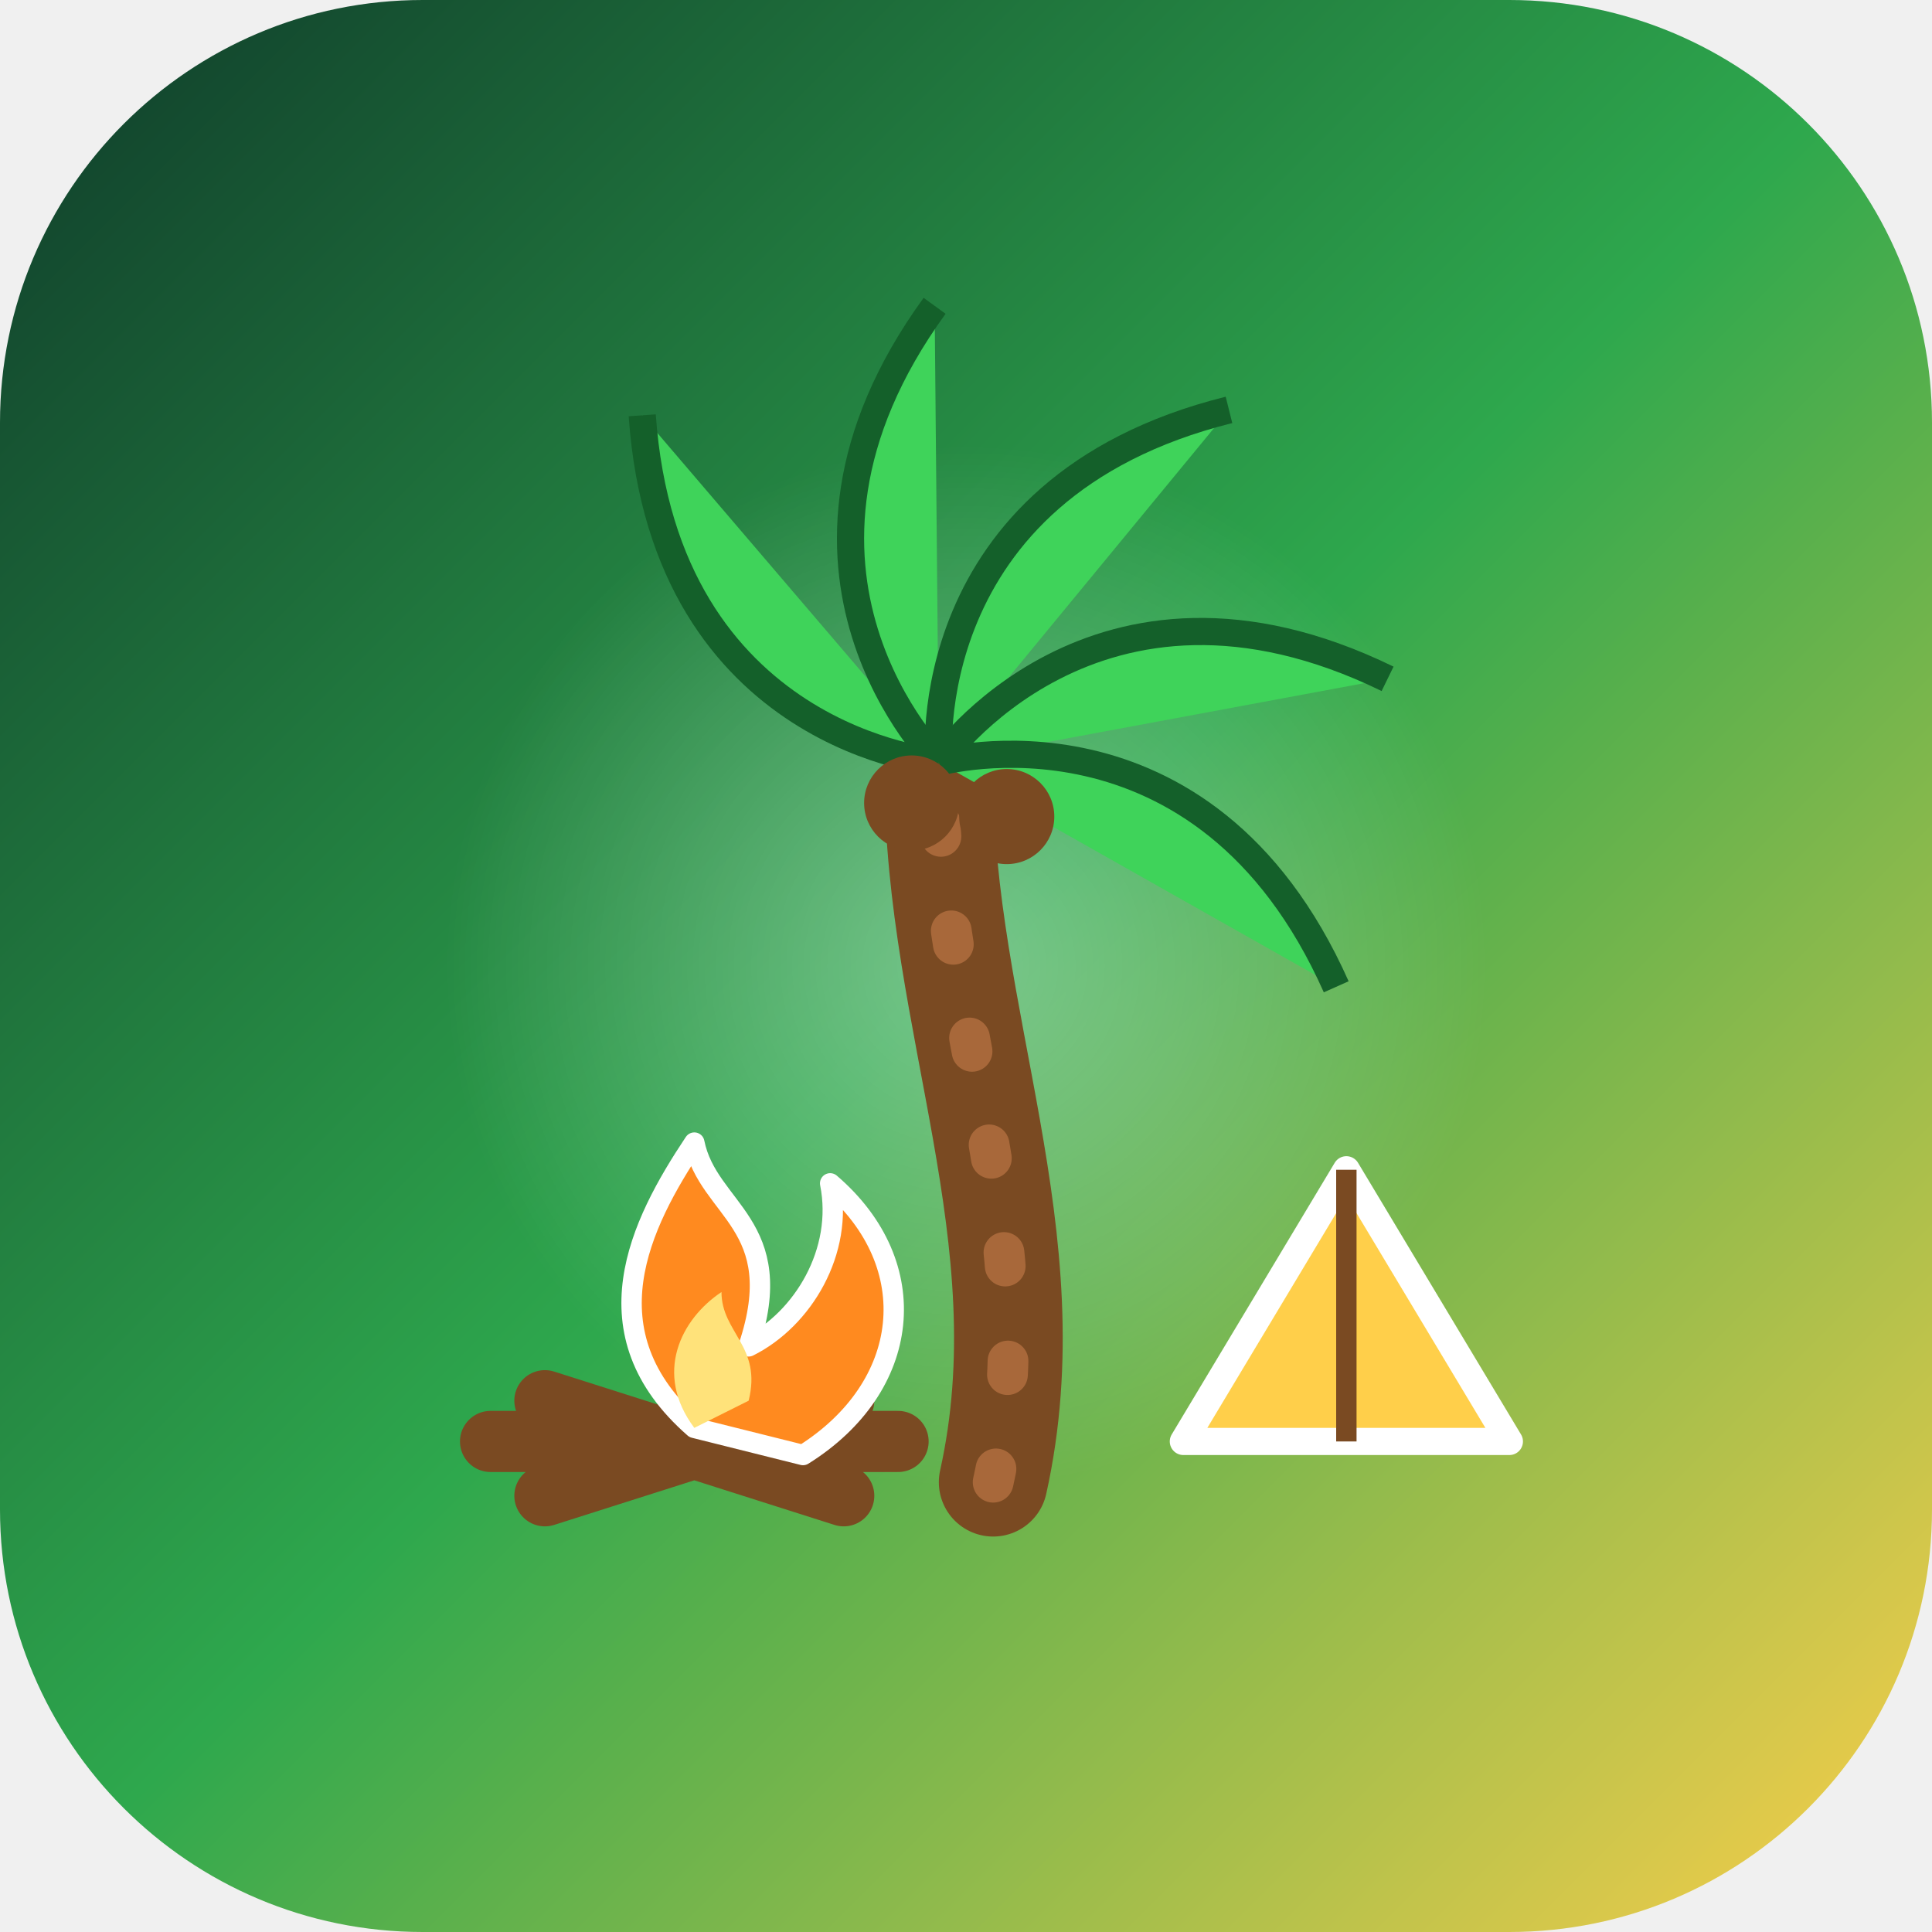
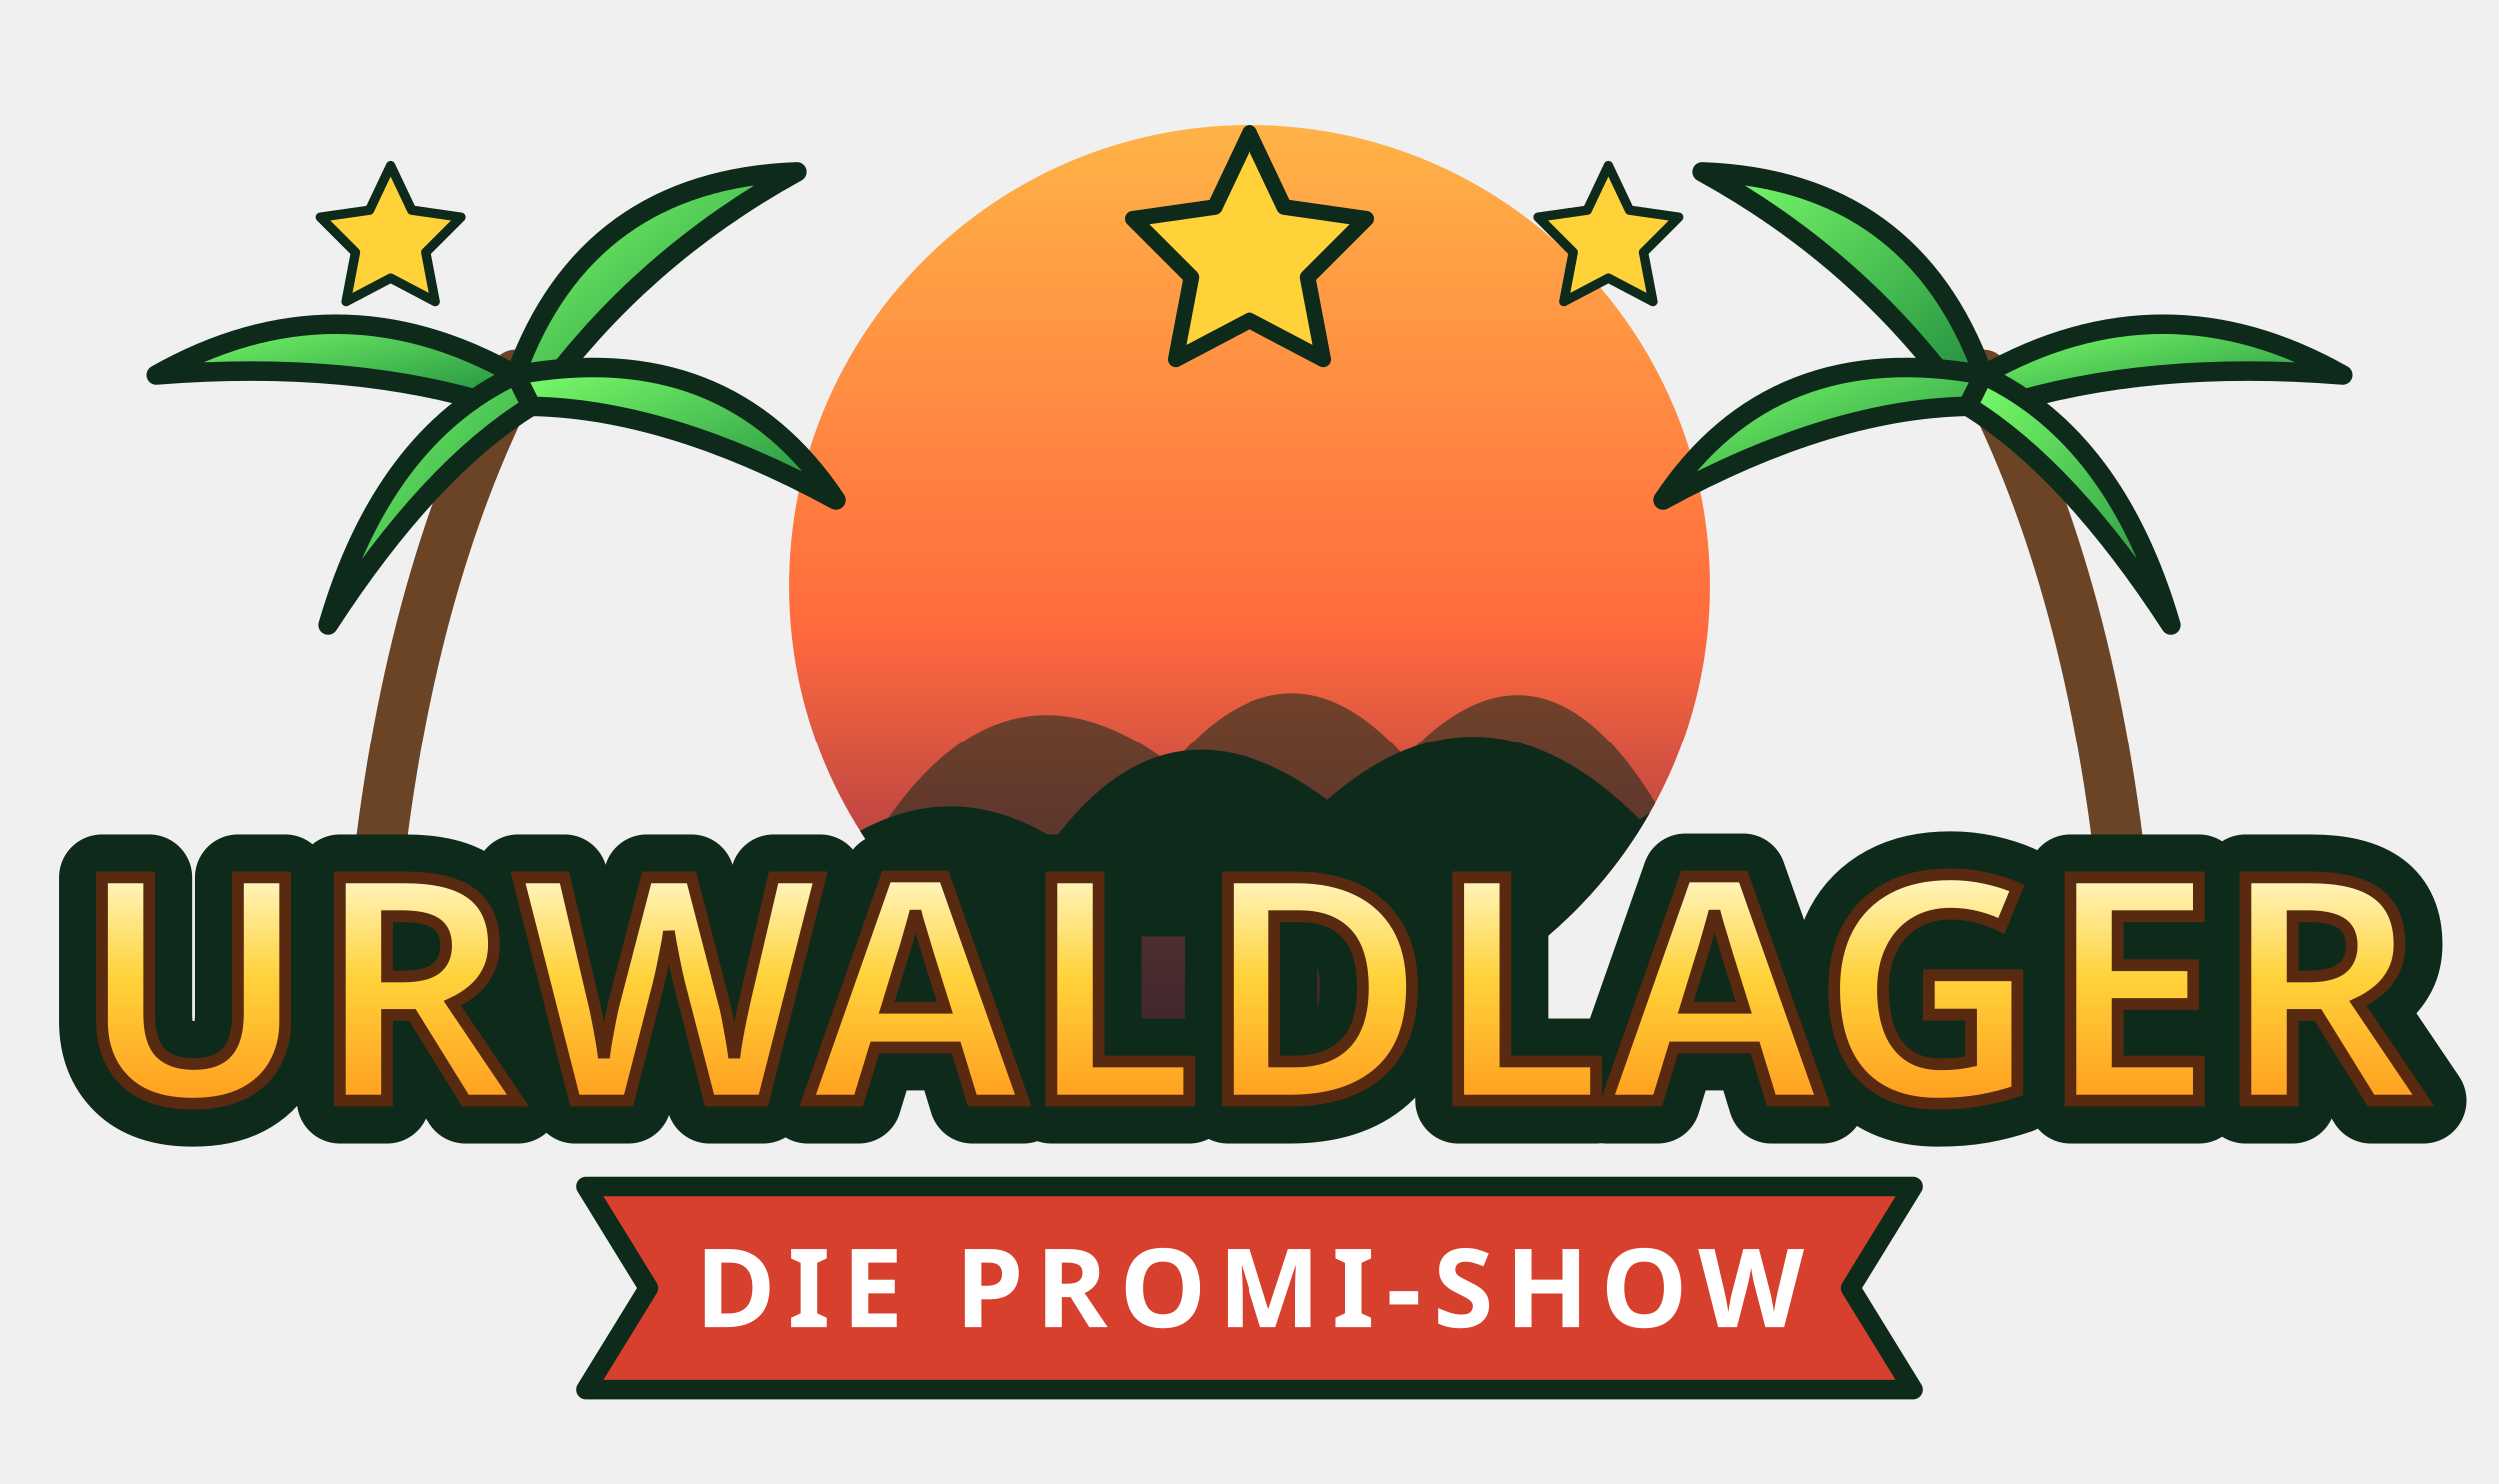
- <svg xmlns="http://www.w3.org/2000/svg" viewBox="0 0 512 512" role="img" aria-label="URWALD LAGER">
+ <svg xmlns="http://www.w3.org/2000/svg" viewBox="0 0 640 380" role="img" aria-label="Urwaldlager – Die Promi-Show">
  <defs>
-     <linearGradient id="bg" x1="0" y1="0" x2="1" y2="1">
-       <stop offset="0%" stop-color="#0f3a2a" />
-       <stop offset="50%" stop-color="#2ea84d" />
-       <stop offset="100%" stop-color="#ffcf4a" />
+     <linearGradient id="sky" x1="0" y1="0" x2="0" y2="1">
+       <stop offset="0" stop-color="#ffb347" />
+       <stop offset=".55" stop-color="#ff6a3d" />
+       <stop offset="1" stop-color="#7a1f4a" />
    </linearGradient>
-     <radialGradient id="gl">
-       <stop offset="0" stop-color="#fff" stop-opacity=".35" />
-       <stop offset=".7" stop-color="#fff" stop-opacity="0" />
-     </radialGradient>
+     <linearGradient id="word" x1="0" y1="0" x2="0" y2="1">
+       <stop offset="0" stop-color="#fff6c2" />
+       <stop offset=".45" stop-color="#ffd23a" />
+       <stop offset="1" stop-color="#ff9e1f" />
+     </linearGradient>
+     <linearGradient id="leaf" x1="0" y1="0" x2="1" y2="1">
+       <stop offset="0" stop-color="#7cff6a" />
+       <stop offset="1" stop-color="#1f8a3e" />
+     </linearGradient>
+     <clipPath id="sun">
+       <circle cx="320" cy="150" r="118" />
+     </clipPath>
  </defs>
-   <rect width="512" height="512" rx="112" fill="url(#bg)" />
-   <circle cx="256" cy="256" r="200" fill="url(#gl)" />
-   <g transform="translate(76 76) scale(1.8)">
-     <path d="M104 176C112 140 96 108 96 72" stroke="#7a4a22" stroke-width="16" stroke-linecap="round" fill="none" />
-     <path d="M104 176C112 140 96 108 96 72" stroke="#a8683a" stroke-width="6" stroke-linecap="round" fill="none" stroke-dasharray="2 14" />
-     <g fill="#3fd35a" stroke="#14602a" stroke-width="4" stroke-linejoin="round">
-       <path d="M96 70C96 70 102 30 150 30 136 50 96 70Z" transform="rotate(-94 96 70)" />
-       <path d="M96 70C96 70 102 30 150 30 136 50 96 70Z" transform="rotate(-54 96 70)" />
-       <path d="M96 70C96 70 102 30 150 30 136 50 96 70Z" transform="rotate(-14 96 70)" />
-       <path d="M96 70C96 70 102 30 150 30 136 50 96 70Z" transform="rotate(26 96 70)" />
-       <path d="M96 70C96 70 102 30 150 30 136 50 96 70Z" transform="rotate(66 96 70)" />
-     </g>
-     <circle cx="92" cy="76" r="7" fill="#7a4a22" />
-     <circle cx="106" cy="78" r="7" fill="#7a4a22" />
-     <path d="M30 170h60M38 178l44-14M82 178L38 164" stroke="#7a4a22" stroke-width="9" stroke-linecap="round" />
-     <path d="M60 168C44 154 52 138 60 126c2 10 14 12 8 30 8-4 14-14 12-24 14 12 12 30-4 40z" fill="#ff8a1f" stroke="#fff" stroke-width="3" stroke-linejoin="round" />
-     <path d="M60 168c-6-8-2-16 4-20 0 6 6 8 4 16z" fill="#ffe27a" />
-     <path d="M156 130l24 40H132z" fill="#ffcf4a" stroke="#fff" stroke-width="4" stroke-linejoin="round" />
-     <path d="M156 130v40" stroke="#7a4a22" stroke-width="3" />
+   <circle cx="320" cy="150" r="118" fill="url(#sky)" />
+   <g clip-path="url(#sun)" fill="#0d2a1a">
+     <path d="M190 240 Q230 190 270 215 Q300 175 340 205 Q380 170 420 210 Q450 190 470 240 Z" />
+     <path d="M200 268 Q240 150 300 196 Q330 160 360 194 Q410 140 450 268 Z" opacity=".55" />
+   </g>
+   <g fill="url(#leaf)" stroke="#0d2a1a" stroke-width="5" stroke-linejoin="round">
+     <path d="M96 230 Q104 150 132 96" fill="none" stroke="#6b4426" stroke-width="13" stroke-linecap="round" />
+     <path d="M132 96 Q86 70 40 96 Q90 92 128 104 Z" />
+     <path d="M132 96 Q150 46 204 44 Q164 66 138 102 Z" />
+     <path d="M132 96 Q186 86 214 128 Q170 104 134 104 Z" />
+     <path d="M132 96 Q98 112 84 160 Q110 120 136 104 Z" />
+     <path d="M544 230 Q536 150 508 96" fill="none" stroke="#6b4426" stroke-width="13" stroke-linecap="round" />
+     <path d="M508 96 Q554 70 600 96 Q550 92 512 104 Z" />
+     <path d="M508 96 Q490 46 436 44 Q476 66 502 102 Z" />
+     <path d="M508 96 Q454 86 426 128 Q470 104 506 104 Z" />
+     <path d="M508 96 Q542 112 556 160 Q530 120 504 104 Z" />
+   </g>
+   <g fill="#ffd23a" stroke="#0d2a1a" stroke-width="4" stroke-linejoin="round">
+     <path d="M320 34 l9 19 21 3 -15 15 4 21 -19 -10 -19 10 4 -21 -15 -15 21 -3 z" />
+     <path transform="translate(-92 22) scale(.6)" d="M320 34 l9 19 21 3 -15 15 4 21 -19 -10 -19 10 4 -21 -15 -15 21 -3 z" />
+     <path transform="translate(220 22) scale(.6)" d="M320 34 l9 19 21 3 -15 15 4 21 -19 -10 -19 10 4 -21 -15 -15 21 -3 z" />
+   </g>
+   <g font-family="'Arial Black', 'Segoe UI Black', system-ui, sans-serif" font-weight="900" text-anchor="middle">
+     <text x="320" y="282" font-size="80" textLength="572" lengthAdjust="spacingAndGlyphs" fill="#0d2a1a" stroke="#0d2a1a" stroke-width="22" stroke-linejoin="round">URWALDLAGER</text>
+     <text x="320" y="282" font-size="80" textLength="572" lengthAdjust="spacingAndGlyphs" fill="url(#word)" stroke="#5a2a10" stroke-width="3">URWALDLAGER</text>
+   </g>
+   <g>
+     <path d="M150 304 H490 L474 330 L490 356 H150 L166 330 Z" fill="#d8402e" stroke="#0d2a1a" stroke-width="5" stroke-linejoin="round" />
+     <text x="320" y="340" font-family="system-ui, sans-serif" font-weight="800" font-size="28" fill="#fff" text-anchor="middle" letter-spacing="3">DIE PROMI-SHOW</text>
  </g>
</svg>
